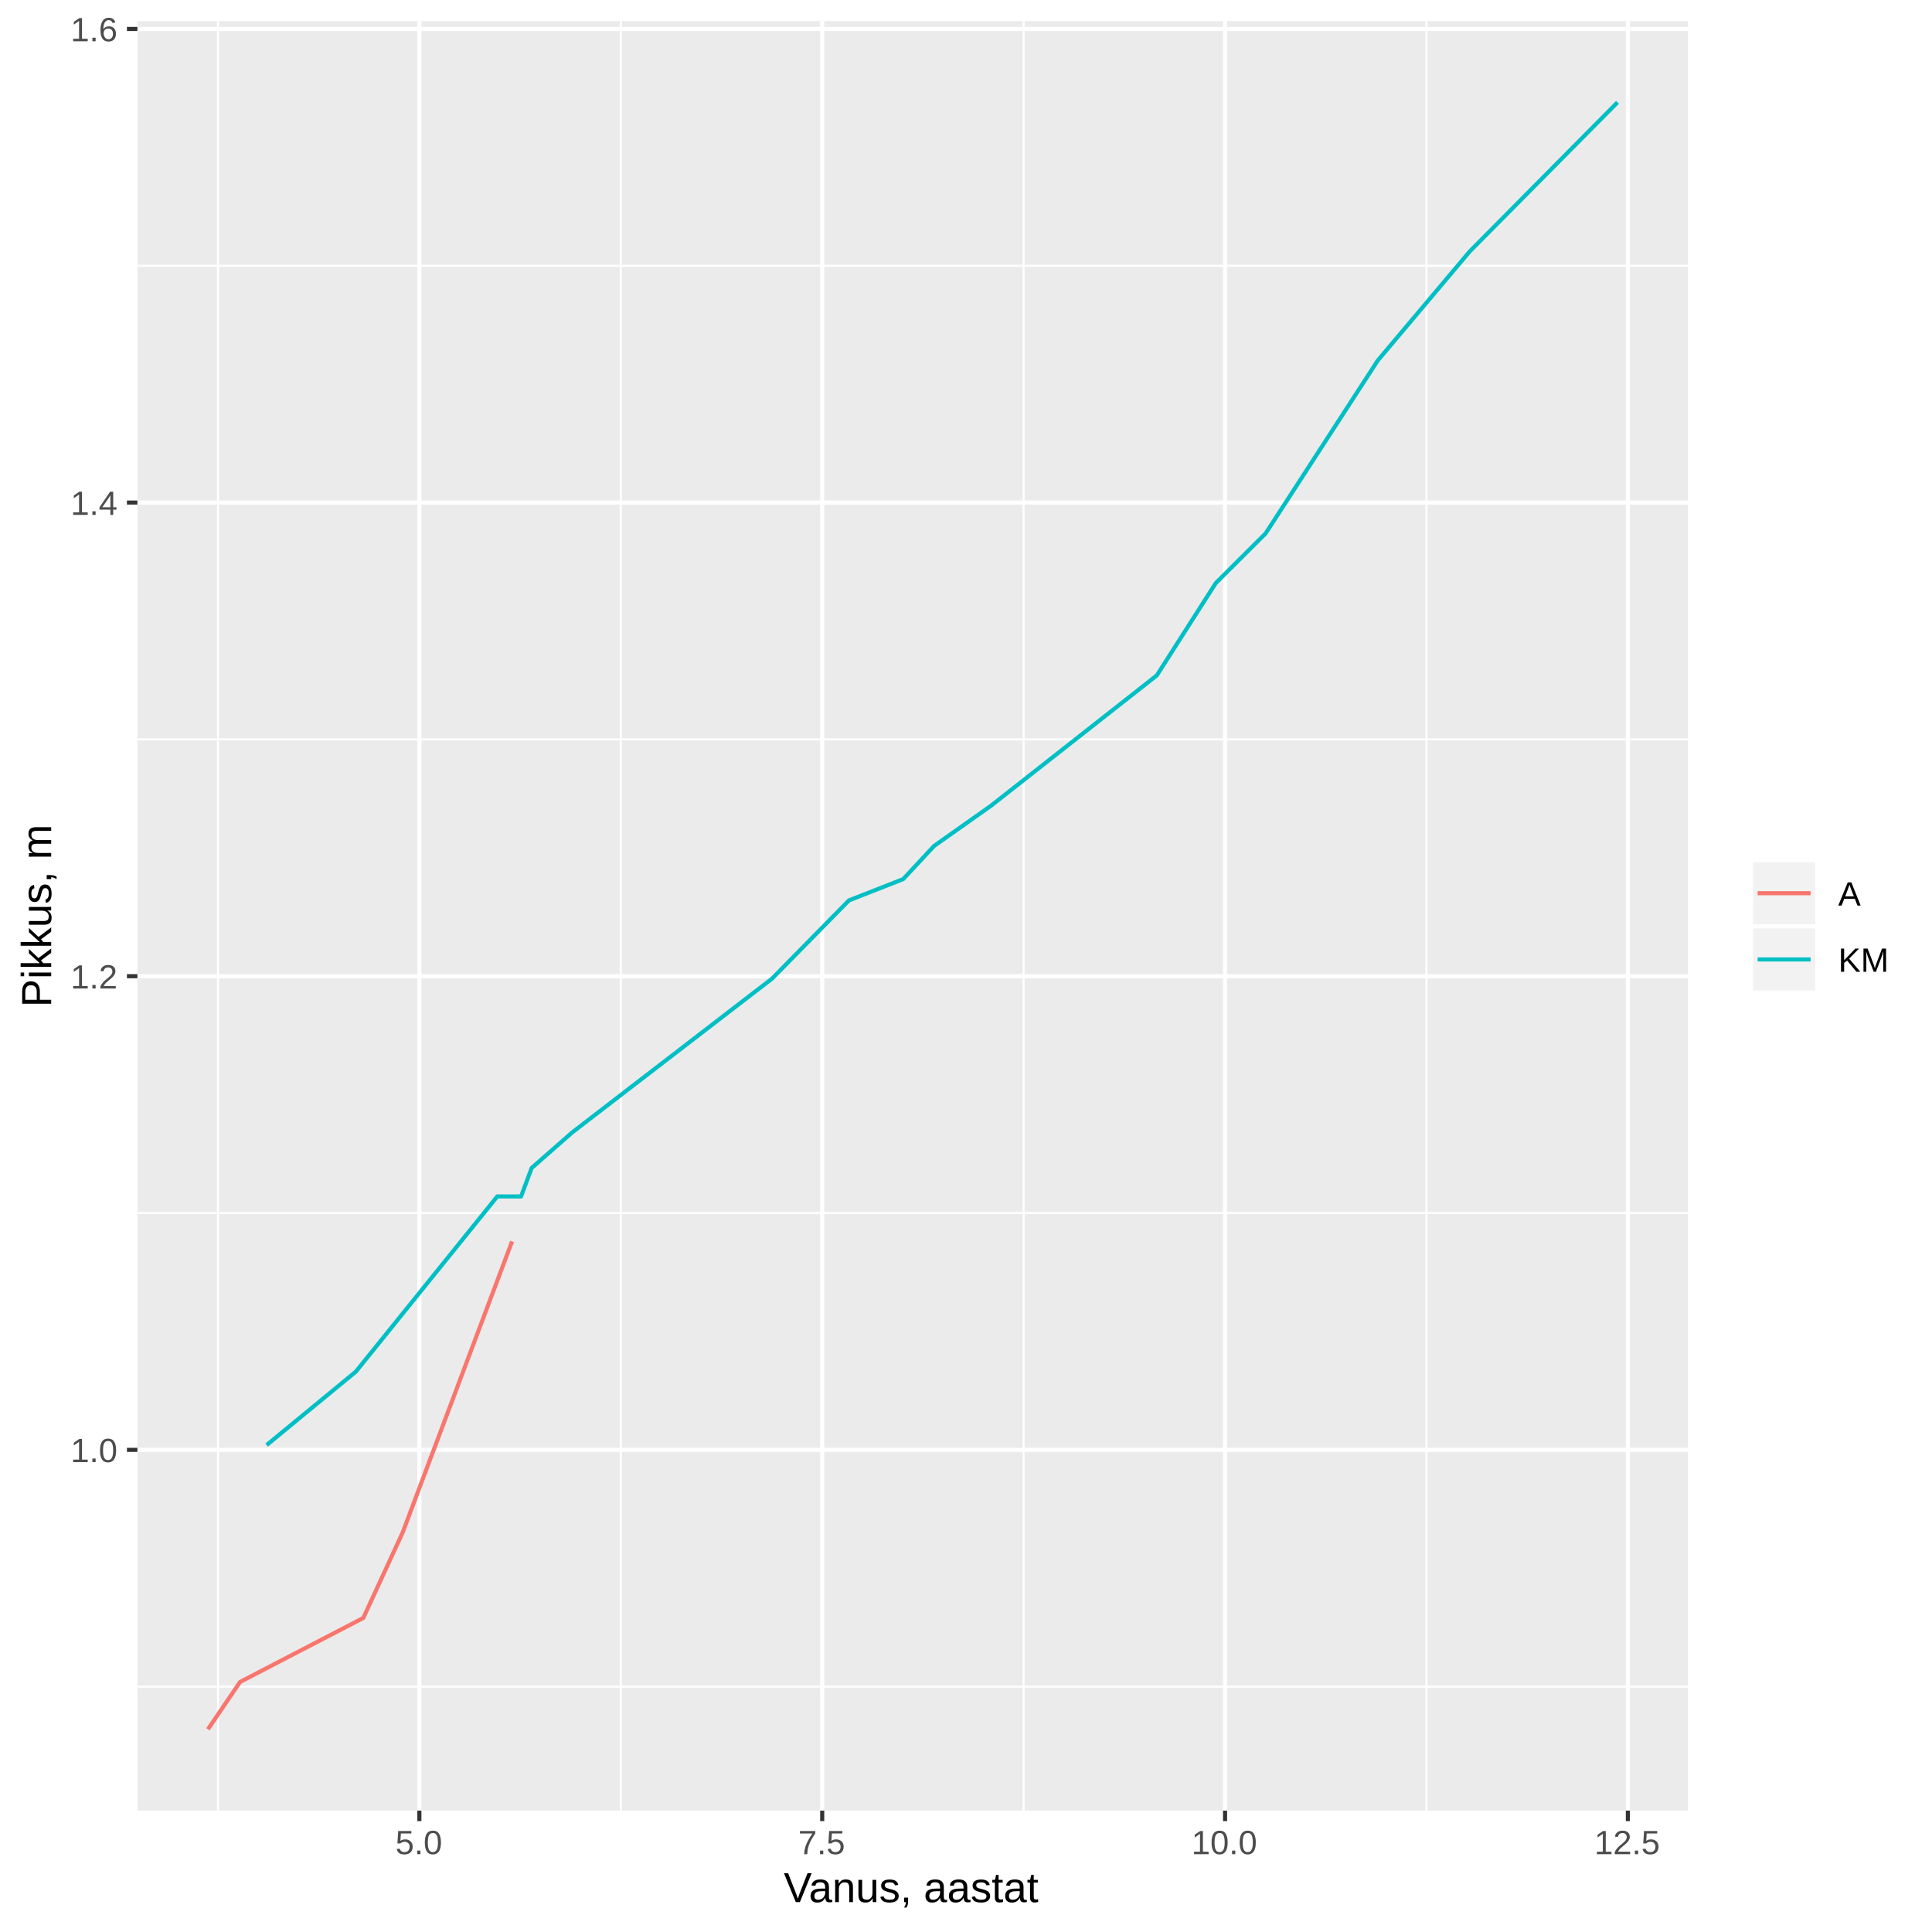
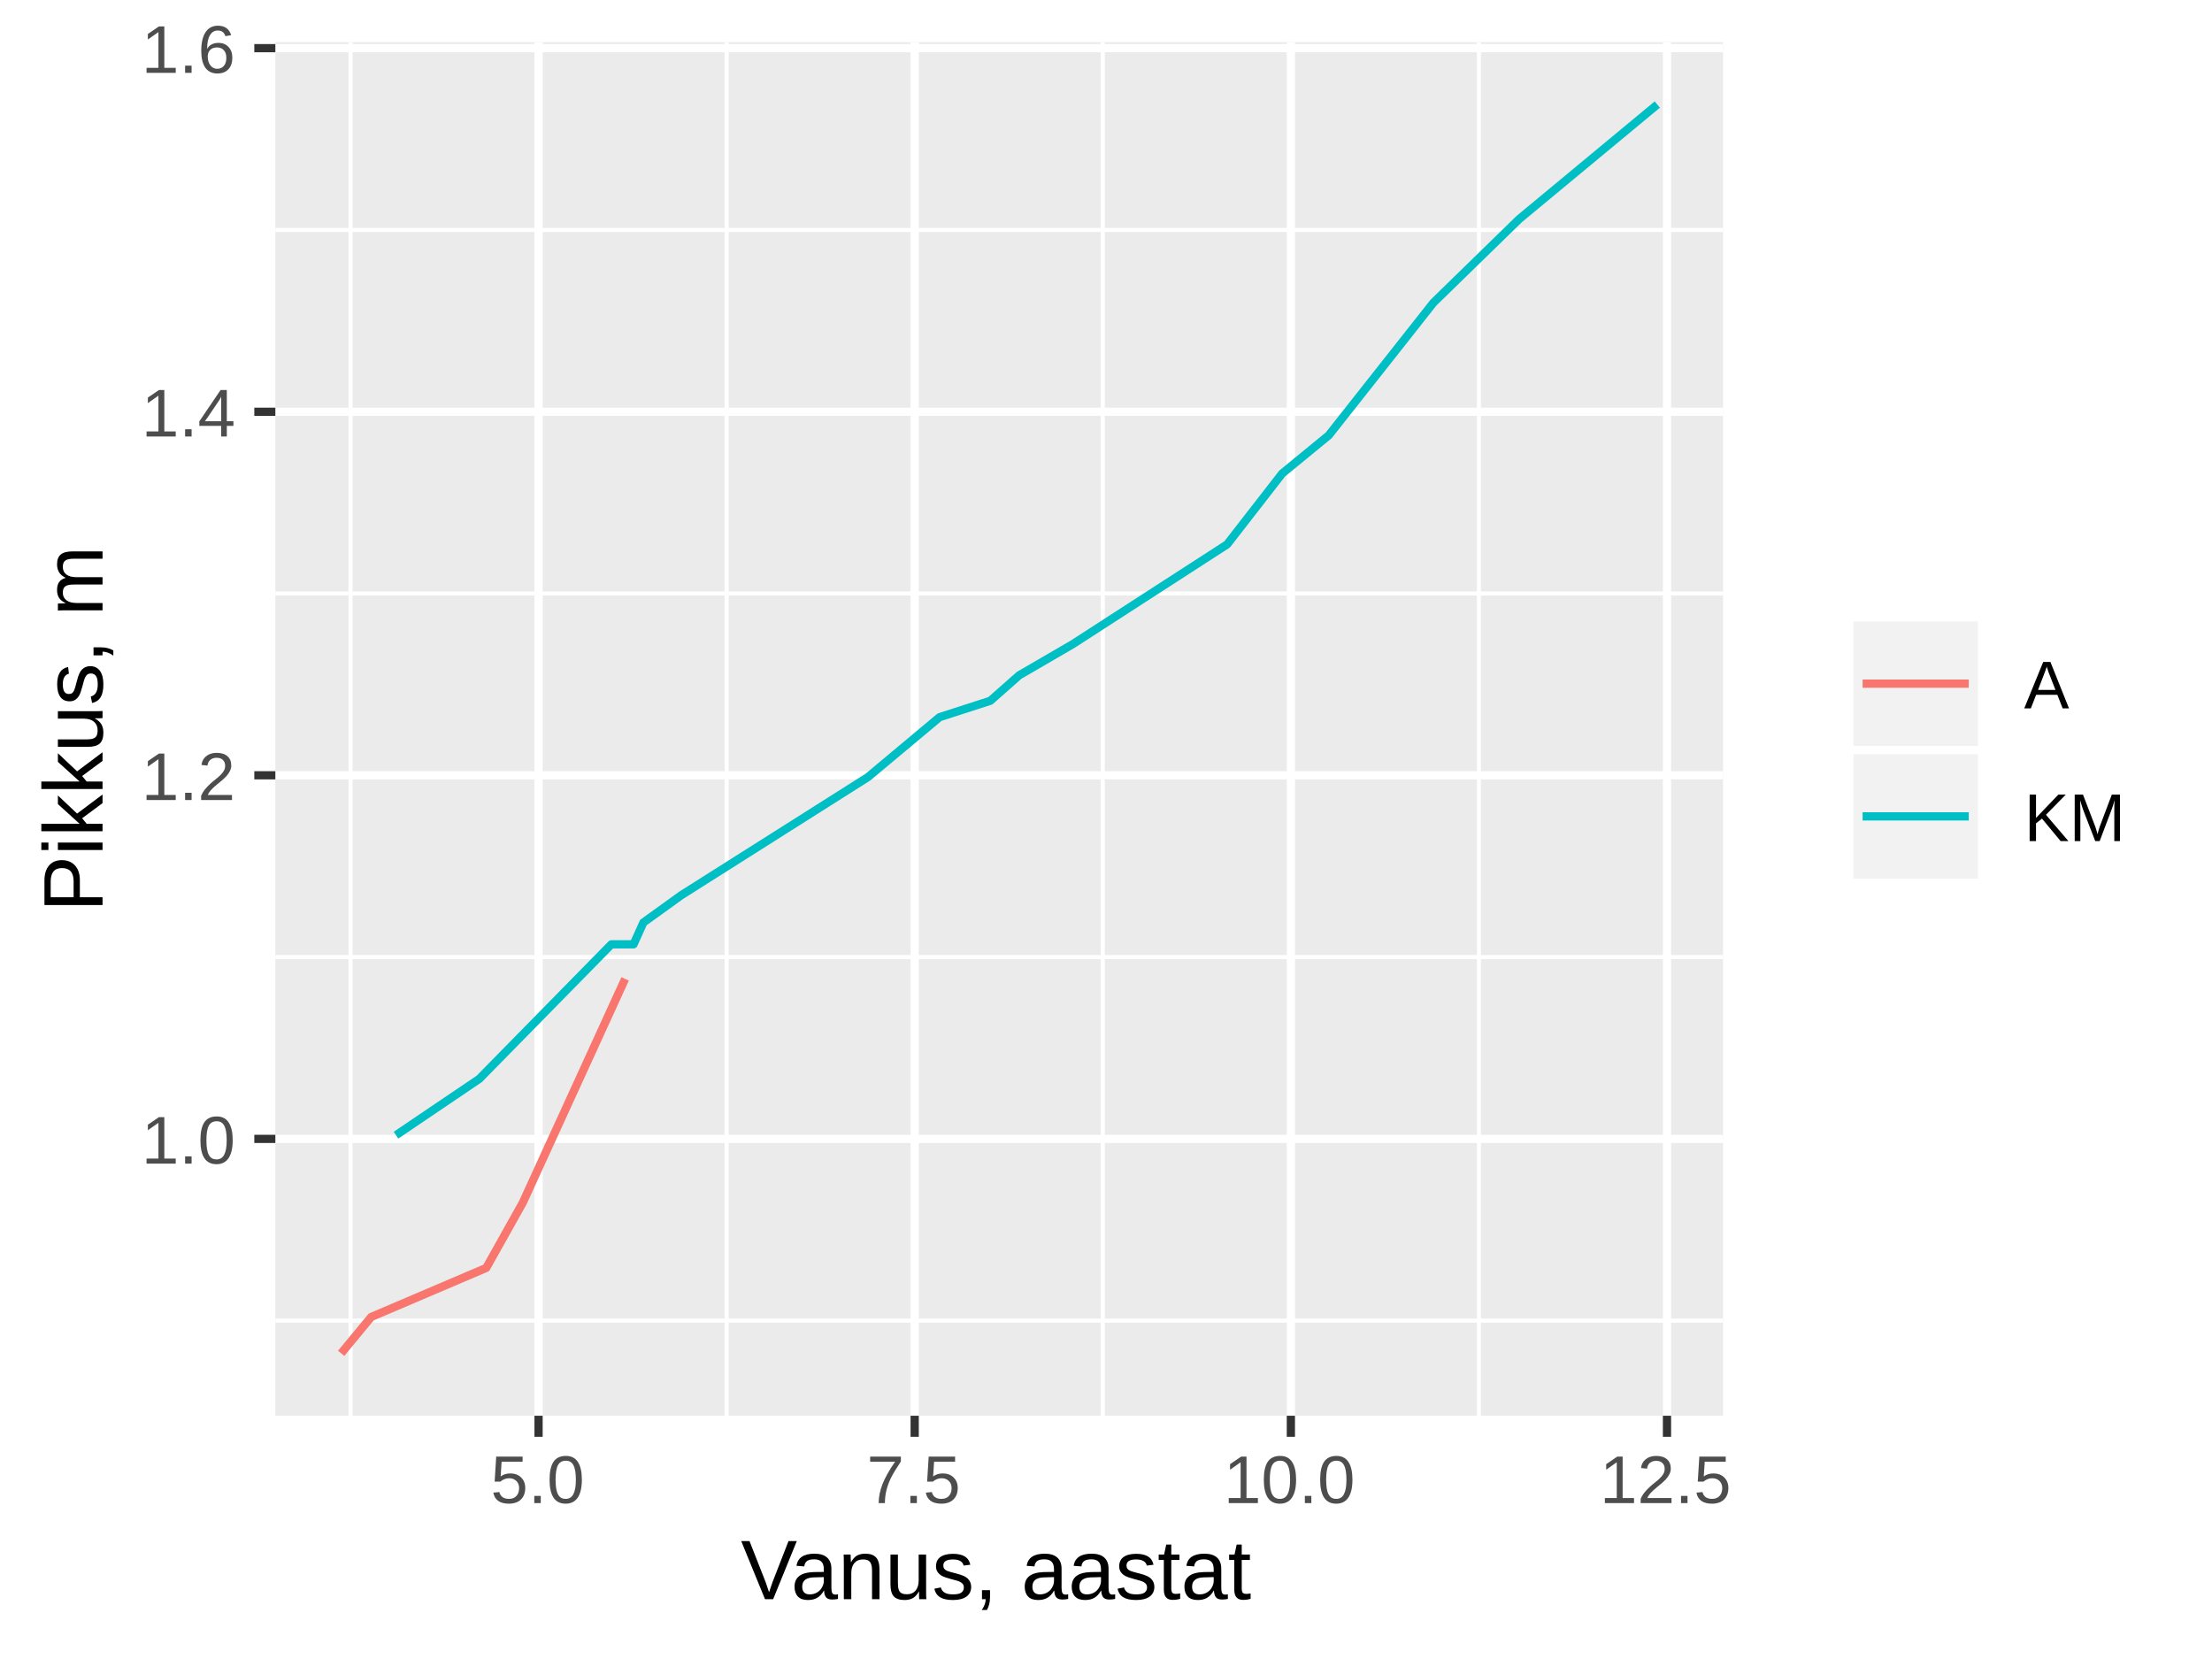
- <svg xmlns="http://www.w3.org/2000/svg" viewBox="0 0 504.00 504.00">
+ <svg xmlns="http://www.w3.org/2000/svg" viewBox="0 0 288.00 216.00">
  <defs>
    <style type="text/css">
    line, polyline, polygon, path, rect, circle {
      fill: none;
      stroke: #000000;
      stroke-linecap: round;
      stroke-linejoin: round;
      stroke-miterlimit: 10.00;
    }
  </style>
  </defs>
  <rect width="100%" height="100%" style="stroke: none; fill: #FFFFFF;" />
-   <rect x="0.00" y="0.00" width="504.00" height="504.00" style="stroke-width: 1.07; stroke: #FFFFFF; fill: #FFFFFF;" />
+   <rect x="0.00" y="0.00" width="288.00" height="216.00" style="stroke-width: 1.07; stroke: #FFFFFF; fill: #FFFFFF;" />
  <defs>
-     <clipPath id="cpMzUuODV8NDQwLjM0fDQ3Mi4zM3w1LjQ4">
-       <rect x="35.85" y="5.48" width="404.49" height="466.85" />
+     <clipPath id="cpMzUuODV8MjI0LjM0fDE4NC4zM3w1LjQ4">
+       <rect x="35.85" y="5.48" width="188.49" height="178.85" />
    </clipPath>
  </defs>
-   <rect x="35.85" y="5.48" width="404.49" height="466.85" style="stroke-width: 1.07; stroke: none; fill: #EBEBEB;" clip-path="url(#cpMzUuODV8NDQwLjM0fDQ3Mi4zM3w1LjQ4)" />
-   <polyline points="35.85,439.99 440.34,439.99 " style="stroke-width: 0.53; stroke: #FFFFFF; stroke-linecap: butt;" clip-path="url(#cpMzUuODV8NDQwLjM0fDQ3Mi4zM3w1LjQ4)" />
-   <polyline points="35.85,316.44 440.34,316.44 " style="stroke-width: 0.53; stroke: #FFFFFF; stroke-linecap: butt;" clip-path="url(#cpMzUuODV8NDQwLjM0fDQ3Mi4zM3w1LjQ4)" />
-   <polyline points="35.85,192.88 440.34,192.88 " style="stroke-width: 0.53; stroke: #FFFFFF; stroke-linecap: butt;" clip-path="url(#cpMzUuODV8NDQwLjM0fDQ3Mi4zM3w1LjQ4)" />
-   <polyline points="35.85,69.33 440.34,69.33 " style="stroke-width: 0.53; stroke: #FFFFFF; stroke-linecap: butt;" clip-path="url(#cpMzUuODV8NDQwLjM0fDQ3Mi4zM3w1LjQ4)" />
-   <polyline points="56.86,472.33 56.86,5.48 " style="stroke-width: 0.53; stroke: #FFFFFF; stroke-linecap: butt;" clip-path="url(#cpMzUuODV8NDQwLjM0fDQ3Mi4zM3w1LjQ4)" />
-   <polyline points="161.94,472.33 161.94,5.48 " style="stroke-width: 0.53; stroke: #FFFFFF; stroke-linecap: butt;" clip-path="url(#cpMzUuODV8NDQwLjM0fDQ3Mi4zM3w1LjQ4)" />
-   <polyline points="267.03,472.33 267.03,5.48 " style="stroke-width: 0.53; stroke: #FFFFFF; stroke-linecap: butt;" clip-path="url(#cpMzUuODV8NDQwLjM0fDQ3Mi4zM3w1LjQ4)" />
-   <polyline points="372.12,472.33 372.12,5.48 " style="stroke-width: 0.53; stroke: #FFFFFF; stroke-linecap: butt;" clip-path="url(#cpMzUuODV8NDQwLjM0fDQ3Mi4zM3w1LjQ4)" />
-   <polyline points="35.85,378.22 440.34,378.22 " style="stroke-width: 1.07; stroke: #FFFFFF; stroke-linecap: butt;" clip-path="url(#cpMzUuODV8NDQwLjM0fDQ3Mi4zM3w1LjQ4)" />
-   <polyline points="35.85,254.66 440.34,254.66 " style="stroke-width: 1.07; stroke: #FFFFFF; stroke-linecap: butt;" clip-path="url(#cpMzUuODV8NDQwLjM0fDQ3Mi4zM3w1LjQ4)" />
-   <polyline points="35.85,131.10 440.34,131.10 " style="stroke-width: 1.07; stroke: #FFFFFF; stroke-linecap: butt;" clip-path="url(#cpMzUuODV8NDQwLjM0fDQ3Mi4zM3w1LjQ4)" />
-   <polyline points="35.85,7.55 440.34,7.55 " style="stroke-width: 1.07; stroke: #FFFFFF; stroke-linecap: butt;" clip-path="url(#cpMzUuODV8NDQwLjM0fDQ3Mi4zM3w1LjQ4)" />
-   <polyline points="109.40,472.33 109.40,5.48 " style="stroke-width: 1.07; stroke: #FFFFFF; stroke-linecap: butt;" clip-path="url(#cpMzUuODV8NDQwLjM0fDQ3Mi4zM3w1LjQ4)" />
-   <polyline points="214.49,472.33 214.49,5.48 " style="stroke-width: 1.07; stroke: #FFFFFF; stroke-linecap: butt;" clip-path="url(#cpMzUuODV8NDQwLjM0fDQ3Mi4zM3w1LjQ4)" />
-   <polyline points="319.58,472.33 319.58,5.48 " style="stroke-width: 1.07; stroke: #FFFFFF; stroke-linecap: butt;" clip-path="url(#cpMzUuODV8NDQwLjM0fDQ3Mi4zM3w1LjQ4)" />
-   <polyline points="424.66,472.33 424.66,5.48 " style="stroke-width: 1.07; stroke: #FFFFFF; stroke-linecap: butt;" clip-path="url(#cpMzUuODV8NDQwLjM0fDQ3Mi4zM3w1LjQ4)" />
-   <polyline points="54.24,451.11 62.64,438.76 94.77,422.08 105.02,399.84 133.58,323.85 " style="stroke-width: 1.07; stroke: #F8766D; stroke-linecap: butt;" clip-path="url(#cpMzUuODV8NDQwLjM0fDQ3Mi4zM3w1LjQ4)" />
-   <polyline points="69.55,376.98 92.82,357.83 129.73,312.11 135.93,312.11 138.69,304.70 149.25,295.43 201.42,255.28 221.46,234.89 235.62,229.33 243.68,220.68 258.54,210.18 301.77,176.20 317.16,152.11 330.17,139.14 359.42,94.04 383.38,65.62 421.96,26.70 " style="stroke-width: 1.07; stroke: #00BFC4; stroke-linecap: butt;" clip-path="url(#cpMzUuODV8NDQwLjM0fDQ3Mi4zM3w1LjQ4)" />
+   <rect x="35.85" y="5.48" width="188.49" height="178.85" style="stroke-width: 1.07; stroke: none; fill: #EBEBEB;" clip-path="url(#cpMzUuODV8MjI0LjM0fDE4NC4zM3w1LjQ4)" />
+   <polyline points="35.85,171.94 224.34,171.94 " style="stroke-width: 0.53; stroke: #FFFFFF; stroke-linecap: butt;" clip-path="url(#cpMzUuODV8MjI0LjM0fDE4NC4zM3w1LjQ4)" />
+   <polyline points="35.85,124.61 224.34,124.61 " style="stroke-width: 0.53; stroke: #FFFFFF; stroke-linecap: butt;" clip-path="url(#cpMzUuODV8MjI0LjM0fDE4NC4zM3w1LjQ4)" />
+   <polyline points="35.85,77.27 224.34,77.27 " style="stroke-width: 0.53; stroke: #FFFFFF; stroke-linecap: butt;" clip-path="url(#cpMzUuODV8MjI0LjM0fDE4NC4zM3w1LjQ4)" />
+   <polyline points="35.85,29.94 224.34,29.94 " style="stroke-width: 0.53; stroke: #FFFFFF; stroke-linecap: butt;" clip-path="url(#cpMzUuODV8MjI0LjM0fDE4NC4zM3w1LjQ4)" />
+   <polyline points="45.64,184.33 45.64,5.48 " style="stroke-width: 0.53; stroke: #FFFFFF; stroke-linecap: butt;" clip-path="url(#cpMzUuODV8MjI0LjM0fDE4NC4zM3w1LjQ4)" />
+   <polyline points="94.61,184.33 94.61,5.48 " style="stroke-width: 0.53; stroke: #FFFFFF; stroke-linecap: butt;" clip-path="url(#cpMzUuODV8MjI0LjM0fDE4NC4zM3w1LjQ4)" />
+   <polyline points="143.58,184.33 143.58,5.48 " style="stroke-width: 0.53; stroke: #FFFFFF; stroke-linecap: butt;" clip-path="url(#cpMzUuODV8MjI0LjM0fDE4NC4zM3w1LjQ4)" />
+   <polyline points="192.55,184.33 192.55,5.48 " style="stroke-width: 0.53; stroke: #FFFFFF; stroke-linecap: butt;" clip-path="url(#cpMzUuODV8MjI0LjM0fDE4NC4zM3w1LjQ4)" />
+   <polyline points="35.85,148.28 224.34,148.28 " style="stroke-width: 1.07; stroke: #FFFFFF; stroke-linecap: butt;" clip-path="url(#cpMzUuODV8MjI0LjM0fDE4NC4zM3w1LjQ4)" />
+   <polyline points="35.85,100.94 224.34,100.94 " style="stroke-width: 1.07; stroke: #FFFFFF; stroke-linecap: butt;" clip-path="url(#cpMzUuODV8MjI0LjM0fDE4NC4zM3w1LjQ4)" />
+   <polyline points="35.85,53.61 224.34,53.61 " style="stroke-width: 1.07; stroke: #FFFFFF; stroke-linecap: butt;" clip-path="url(#cpMzUuODV8MjI0LjM0fDE4NC4zM3w1LjQ4)" />
+   <polyline points="35.85,6.27 224.34,6.27 " style="stroke-width: 1.07; stroke: #FFFFFF; stroke-linecap: butt;" clip-path="url(#cpMzUuODV8MjI0LjM0fDE4NC4zM3w1LjQ4)" />
+   <polyline points="70.12,184.33 70.12,5.48 " style="stroke-width: 1.07; stroke: #FFFFFF; stroke-linecap: butt;" clip-path="url(#cpMzUuODV8MjI0LjM0fDE4NC4zM3w1LjQ4)" />
+   <polyline points="119.09,184.33 119.09,5.48 " style="stroke-width: 1.07; stroke: #FFFFFF; stroke-linecap: butt;" clip-path="url(#cpMzUuODV8MjI0LjM0fDE4NC4zM3w1LjQ4)" />
+   <polyline points="168.07,184.33 168.07,5.48 " style="stroke-width: 1.07; stroke: #FFFFFF; stroke-linecap: butt;" clip-path="url(#cpMzUuODV8MjI0LjM0fDE4NC4zM3w1LjQ4)" />
+   <polyline points="217.04,184.33 217.04,5.48 " style="stroke-width: 1.07; stroke: #FFFFFF; stroke-linecap: butt;" clip-path="url(#cpMzUuODV8MjI0LjM0fDE4NC4zM3w1LjQ4)" />
+   <polyline points="44.42,176.20 48.33,171.47 63.31,165.08 68.08,156.56 81.39,127.45 " style="stroke-width: 1.07; stroke: #F8766D; stroke-linecap: butt;" clip-path="url(#cpMzUuODV8MjI0LjM0fDE4NC4zM3w1LjQ4)" />
+   <polyline points="51.56,147.80 62.40,140.47 79.60,122.95 82.49,122.95 83.77,120.11 88.70,116.56 113.00,101.18 122.34,93.37 128.94,91.24 132.70,87.92 139.62,83.90 159.77,70.88 166.94,61.65 173.00,56.68 186.63,39.41 197.80,28.52 215.78,13.61 " style="stroke-width: 1.07; stroke: #00BFC4; stroke-linecap: butt;" clip-path="url(#cpMzUuODV8MjI0LjM0fDE4NC4zM3w1LjQ4)" />
  <defs>
-     <clipPath id="cpMC4wMHw1MDQuMDB8NTA0LjAwfDAuMDA=">
-       <rect x="0.00" y="0.00" width="504.00" height="504.00" />
+     <clipPath id="cpMC4wMHwyODguMDB8MjE2LjAwfDAuMDA=">
+       <rect x="0.00" y="0.00" width="288.00" height="216.00" />
    </clipPath>
  </defs>
-   <g clip-path="url(#cpMC4wMHw1MDQuMDB8NTA0LjAwfDAuMDA=)">
-     <text x="18.41" y="381.43" style="font-size: 8.80px; fill: #4D4D4D; font-family: Arial;" textLength="12.51px" lengthAdjust="spacingAndGlyphs">1.0</text>
+   <g clip-path="url(#cpMC4wMHwyODguMDB8MjE2LjAwfDAuMDA=)">
+     <text x="18.41" y="151.50" style="font-size: 8.80px; fill: #4D4D4D; font-family: Arial;" textLength="12.51px" lengthAdjust="spacingAndGlyphs">1.0</text>
  </g>
-   <g clip-path="url(#cpMC4wMHw1MDQuMDB8NTA0LjAwfDAuMDA=)">
-     <text x="18.41" y="257.88" style="font-size: 8.80px; fill: #4D4D4D; font-family: Arial;" textLength="12.51px" lengthAdjust="spacingAndGlyphs">1.2</text>
+   <g clip-path="url(#cpMC4wMHwyODguMDB8MjE2LjAwfDAuMDA=)">
+     <text x="18.41" y="104.16" style="font-size: 8.80px; fill: #4D4D4D; font-family: Arial;" textLength="12.51px" lengthAdjust="spacingAndGlyphs">1.2</text>
  </g>
-   <g clip-path="url(#cpMC4wMHw1MDQuMDB8NTA0LjAwfDAuMDA=)">
-     <text x="18.41" y="134.32" style="font-size: 8.80px; fill: #4D4D4D; font-family: Arial;" textLength="12.51px" lengthAdjust="spacingAndGlyphs">1.4</text>
+   <g clip-path="url(#cpMC4wMHwyODguMDB8MjE2LjAwfDAuMDA=)">
+     <text x="18.41" y="56.83" style="font-size: 8.80px; fill: #4D4D4D; font-family: Arial;" textLength="12.51px" lengthAdjust="spacingAndGlyphs">1.4</text>
  </g>
-   <g clip-path="url(#cpMC4wMHw1MDQuMDB8NTA0LjAwfDAuMDA=)">
-     <text x="18.41" y="10.77" style="font-size: 8.80px; fill: #4D4D4D; font-family: Arial;" textLength="12.51px" lengthAdjust="spacingAndGlyphs">1.6</text>
+   <g clip-path="url(#cpMC4wMHwyODguMDB8MjE2LjAwfDAuMDA=)">
+     <text x="18.41" y="9.49" style="font-size: 8.80px; fill: #4D4D4D; font-family: Arial;" textLength="12.51px" lengthAdjust="spacingAndGlyphs">1.6</text>
  </g>
-   <polyline points="33.11,378.22 35.85,378.22 " style="stroke-width: 1.07; stroke: #333333; stroke-linecap: butt;" clip-path="url(#cpMC4wMHw1MDQuMDB8NTA0LjAwfDAuMDA=)" />
-   <polyline points="33.11,254.66 35.85,254.66 " style="stroke-width: 1.07; stroke: #333333; stroke-linecap: butt;" clip-path="url(#cpMC4wMHw1MDQuMDB8NTA0LjAwfDAuMDA=)" />
-   <polyline points="33.11,131.10 35.85,131.10 " style="stroke-width: 1.07; stroke: #333333; stroke-linecap: butt;" clip-path="url(#cpMC4wMHw1MDQuMDB8NTA0LjAwfDAuMDA=)" />
-   <polyline points="33.11,7.55 35.85,7.55 " style="stroke-width: 1.07; stroke: #333333; stroke-linecap: butt;" clip-path="url(#cpMC4wMHw1MDQuMDB8NTA0LjAwfDAuMDA=)" />
-   <polyline points="109.40,475.07 109.40,472.33 " style="stroke-width: 1.07; stroke: #333333; stroke-linecap: butt;" clip-path="url(#cpMC4wMHw1MDQuMDB8NTA0LjAwfDAuMDA=)" />
-   <polyline points="214.49,475.07 214.49,472.33 " style="stroke-width: 1.07; stroke: #333333; stroke-linecap: butt;" clip-path="url(#cpMC4wMHw1MDQuMDB8NTA0LjAwfDAuMDA=)" />
-   <polyline points="319.58,475.07 319.58,472.33 " style="stroke-width: 1.07; stroke: #333333; stroke-linecap: butt;" clip-path="url(#cpMC4wMHw1MDQuMDB8NTA0LjAwfDAuMDA=)" />
-   <polyline points="424.66,475.07 424.66,472.33 " style="stroke-width: 1.07; stroke: #333333; stroke-linecap: butt;" clip-path="url(#cpMC4wMHw1MDQuMDB8NTA0LjAwfDAuMDA=)" />
-   <g clip-path="url(#cpMC4wMHw1MDQuMDB8NTA0LjAwfDAuMDA=)">
-     <text x="103.14" y="483.70" style="font-size: 8.80px; fill: #4D4D4D; font-family: Arial;" textLength="12.51px" lengthAdjust="spacingAndGlyphs">5.0</text>
+   <polyline points="33.11,148.28 35.85,148.28 " style="stroke-width: 1.07; stroke: #333333; stroke-linecap: butt;" clip-path="url(#cpMC4wMHwyODguMDB8MjE2LjAwfDAuMDA=)" />
+   <polyline points="33.11,100.94 35.85,100.94 " style="stroke-width: 1.07; stroke: #333333; stroke-linecap: butt;" clip-path="url(#cpMC4wMHwyODguMDB8MjE2LjAwfDAuMDA=)" />
+   <polyline points="33.11,53.61 35.85,53.61 " style="stroke-width: 1.07; stroke: #333333; stroke-linecap: butt;" clip-path="url(#cpMC4wMHwyODguMDB8MjE2LjAwfDAuMDA=)" />
+   <polyline points="33.11,6.27 35.85,6.27 " style="stroke-width: 1.07; stroke: #333333; stroke-linecap: butt;" clip-path="url(#cpMC4wMHwyODguMDB8MjE2LjAwfDAuMDA=)" />
+   <polyline points="70.12,187.07 70.12,184.33 " style="stroke-width: 1.07; stroke: #333333; stroke-linecap: butt;" clip-path="url(#cpMC4wMHwyODguMDB8MjE2LjAwfDAuMDA=)" />
+   <polyline points="119.09,187.07 119.09,184.33 " style="stroke-width: 1.07; stroke: #333333; stroke-linecap: butt;" clip-path="url(#cpMC4wMHwyODguMDB8MjE2LjAwfDAuMDA=)" />
+   <polyline points="168.07,187.07 168.07,184.33 " style="stroke-width: 1.07; stroke: #333333; stroke-linecap: butt;" clip-path="url(#cpMC4wMHwyODguMDB8MjE2LjAwfDAuMDA=)" />
+   <polyline points="217.04,187.07 217.04,184.33 " style="stroke-width: 1.07; stroke: #333333; stroke-linecap: butt;" clip-path="url(#cpMC4wMHwyODguMDB8MjE2LjAwfDAuMDA=)" />
+   <g clip-path="url(#cpMC4wMHwyODguMDB8MjE2LjAwfDAuMDA=)">
+     <text x="63.87" y="195.70" style="font-size: 8.80px; fill: #4D4D4D; font-family: Arial;" textLength="12.51px" lengthAdjust="spacingAndGlyphs">5.0</text>
  </g>
-   <g clip-path="url(#cpMC4wMHw1MDQuMDB8NTA0LjAwfDAuMDA=)">
-     <text x="208.23" y="483.70" style="font-size: 8.80px; fill: #4D4D4D; font-family: Arial;" textLength="12.51px" lengthAdjust="spacingAndGlyphs">7.5</text>
+   <g clip-path="url(#cpMC4wMHwyODguMDB8MjE2LjAwfDAuMDA=)">
+     <text x="112.84" y="195.70" style="font-size: 8.80px; fill: #4D4D4D; font-family: Arial;" textLength="12.51px" lengthAdjust="spacingAndGlyphs">7.5</text>
  </g>
-   <g clip-path="url(#cpMC4wMHw1MDQuMDB8NTA0LjAwfDAuMDA=)">
-     <text x="310.82" y="483.70" style="font-size: 8.80px; fill: #4D4D4D; font-family: Arial;" textLength="17.52px" lengthAdjust="spacingAndGlyphs">10.0</text>
+   <g clip-path="url(#cpMC4wMHwyODguMDB8MjE2LjAwfDAuMDA=)">
+     <text x="159.31" y="195.70" style="font-size: 8.80px; fill: #4D4D4D; font-family: Arial;" textLength="17.52px" lengthAdjust="spacingAndGlyphs">10.0</text>
  </g>
-   <g clip-path="url(#cpMC4wMHw1MDQuMDB8NTA0LjAwfDAuMDA=)">
-     <text x="415.91" y="483.70" style="font-size: 8.80px; fill: #4D4D4D; font-family: Arial;" textLength="17.52px" lengthAdjust="spacingAndGlyphs">12.5</text>
+   <g clip-path="url(#cpMC4wMHwyODguMDB8MjE2LjAwfDAuMDA=)">
+     <text x="208.28" y="195.70" style="font-size: 8.80px; fill: #4D4D4D; font-family: Arial;" textLength="17.52px" lengthAdjust="spacingAndGlyphs">12.5</text>
  </g>
-   <g clip-path="url(#cpMC4wMHw1MDQuMDB8NTA0LjAwfDAuMDA=)">
-     <text x="204.46" y="496.21" style="font-size: 11.00px; font-family: Arial;" textLength="67.27px" lengthAdjust="spacingAndGlyphs">Vanus, aastat</text>
+   <g clip-path="url(#cpMC4wMHwyODguMDB8MjE2LjAwfDAuMDA=)">
+     <text x="96.46" y="208.21" style="font-size: 11.00px; font-family: Arial;" textLength="67.27px" lengthAdjust="spacingAndGlyphs">Vanus, aastat</text>
  </g>
-   <g clip-path="url(#cpMC4wMHw1MDQuMDB8NTA0LjAwfDAuMDA=)">
-     <text transform="translate(13.35,262.74) rotate(-90)" style="font-size: 11.00px; font-family: Arial;" textLength="47.67px" lengthAdjust="spacingAndGlyphs">Pikkus, m</text>
+   <g clip-path="url(#cpMC4wMHwyODguMDB8MjE2LjAwfDAuMDA=)">
+     <text transform="translate(13.35,118.74) rotate(-90)" style="font-size: 11.00px; font-family: Arial;" textLength="47.67px" lengthAdjust="spacingAndGlyphs">Pikkus, m</text>
  </g>
-   <rect x="451.30" y="213.41" width="47.22" height="51.00" style="stroke-width: 1.07; stroke: none; fill: #FFFFFF;" clip-path="url(#cpMC4wMHw1MDQuMDB8NTA0LjAwfDAuMDA=)" />
-   <rect x="456.78" y="224.37" width="17.28" height="17.28" style="stroke-width: 1.07; stroke: #FFFFFF; fill: #F2F2F2;" clip-path="url(#cpMC4wMHw1MDQuMDB8NTA0LjAwfDAuMDA=)" />
-   <line x1="458.51" y1="233.01" x2="472.33" y2="233.01" style="stroke-width: 1.07; stroke: #F8766D; stroke-linecap: butt;" clip-path="url(#cpMC4wMHw1MDQuMDB8NTA0LjAwfDAuMDA=)" />
-   <rect x="456.78" y="241.65" width="17.28" height="17.28" style="stroke-width: 1.07; stroke: #FFFFFF; fill: #F2F2F2;" clip-path="url(#cpMC4wMHw1MDQuMDB8NTA0LjAwfDAuMDA=)" />
-   <line x1="458.51" y1="250.29" x2="472.33" y2="250.29" style="stroke-width: 1.07; stroke: #00BFC4; stroke-linecap: butt;" clip-path="url(#cpMC4wMHw1MDQuMDB8NTA0LjAwfDAuMDA=)" />
-   <g clip-path="url(#cpMC4wMHw1MDQuMDB8NTA0LjAwfDAuMDA=)">
-     <text x="479.54" y="236.23" style="font-size: 8.80px; font-family: Arial;" textLength="6.00px" lengthAdjust="spacingAndGlyphs">A</text>
+   <rect x="235.30" y="69.41" width="47.22" height="51.00" style="stroke-width: 1.07; stroke: none; fill: #FFFFFF;" clip-path="url(#cpMC4wMHwyODguMDB8MjE2LjAwfDAuMDA=)" />
+   <rect x="240.78" y="80.37" width="17.28" height="17.28" style="stroke-width: 1.07; stroke: #FFFFFF; fill: #F2F2F2;" clip-path="url(#cpMC4wMHwyODguMDB8MjE2LjAwfDAuMDA=)" />
+   <line x1="242.51" y1="89.01" x2="256.33" y2="89.01" style="stroke-width: 1.07; stroke: #F8766D; stroke-linecap: butt;" clip-path="url(#cpMC4wMHwyODguMDB8MjE2LjAwfDAuMDA=)" />
+   <rect x="240.78" y="97.65" width="17.28" height="17.28" style="stroke-width: 1.07; stroke: #FFFFFF; fill: #F2F2F2;" clip-path="url(#cpMC4wMHwyODguMDB8MjE2LjAwfDAuMDA=)" />
+   <line x1="242.51" y1="106.29" x2="256.33" y2="106.29" style="stroke-width: 1.07; stroke: #00BFC4; stroke-linecap: butt;" clip-path="url(#cpMC4wMHwyODguMDB8MjE2LjAwfDAuMDA=)" />
+   <g clip-path="url(#cpMC4wMHwyODguMDB8MjE2LjAwfDAuMDA=)">
+     <text x="263.54" y="92.23" style="font-size: 8.80px; font-family: Arial;" textLength="6.00px" lengthAdjust="spacingAndGlyphs">A</text>
  </g>
-   <g clip-path="url(#cpMC4wMHw1MDQuMDB8NTA0LjAwfDAuMDA=)">
-     <text x="479.54" y="253.51" style="font-size: 8.80px; font-family: Arial;" textLength="13.50px" lengthAdjust="spacingAndGlyphs">KM</text>
+   <g clip-path="url(#cpMC4wMHwyODguMDB8MjE2LjAwfDAuMDA=)">
+     <text x="263.54" y="109.51" style="font-size: 8.80px; font-family: Arial;" textLength="13.50px" lengthAdjust="spacingAndGlyphs">KM</text>
  </g>
</svg>
